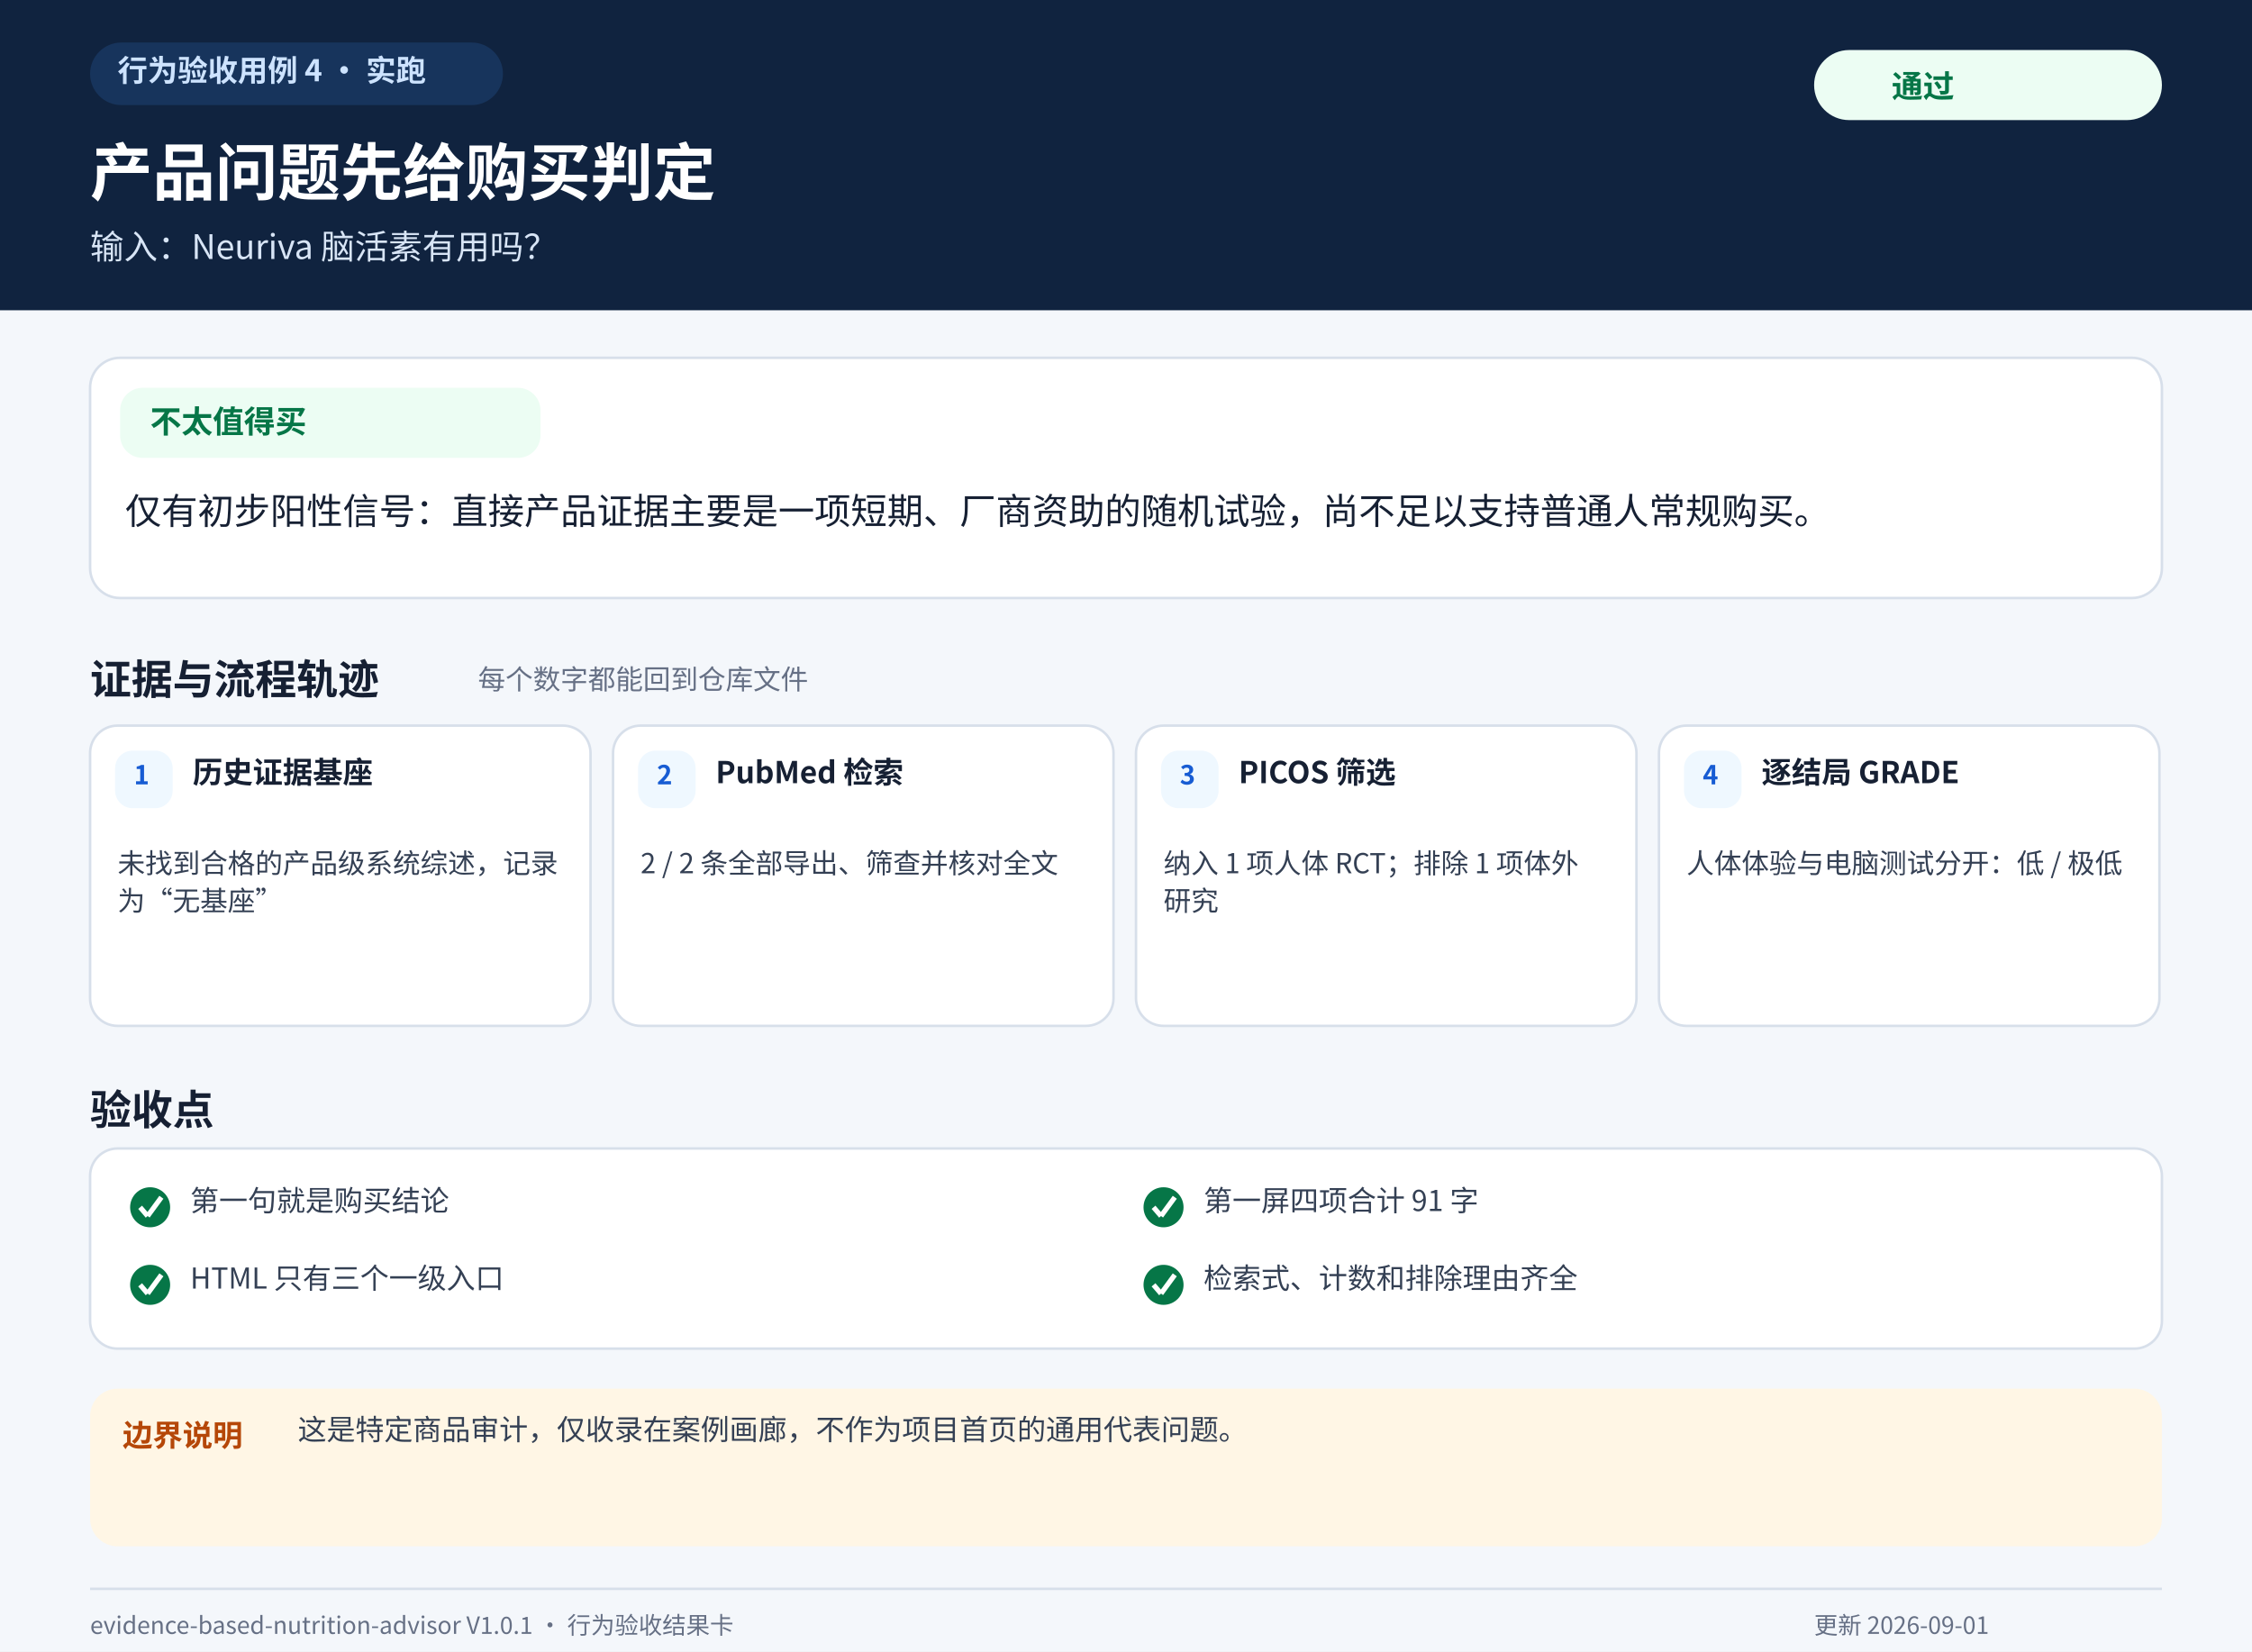
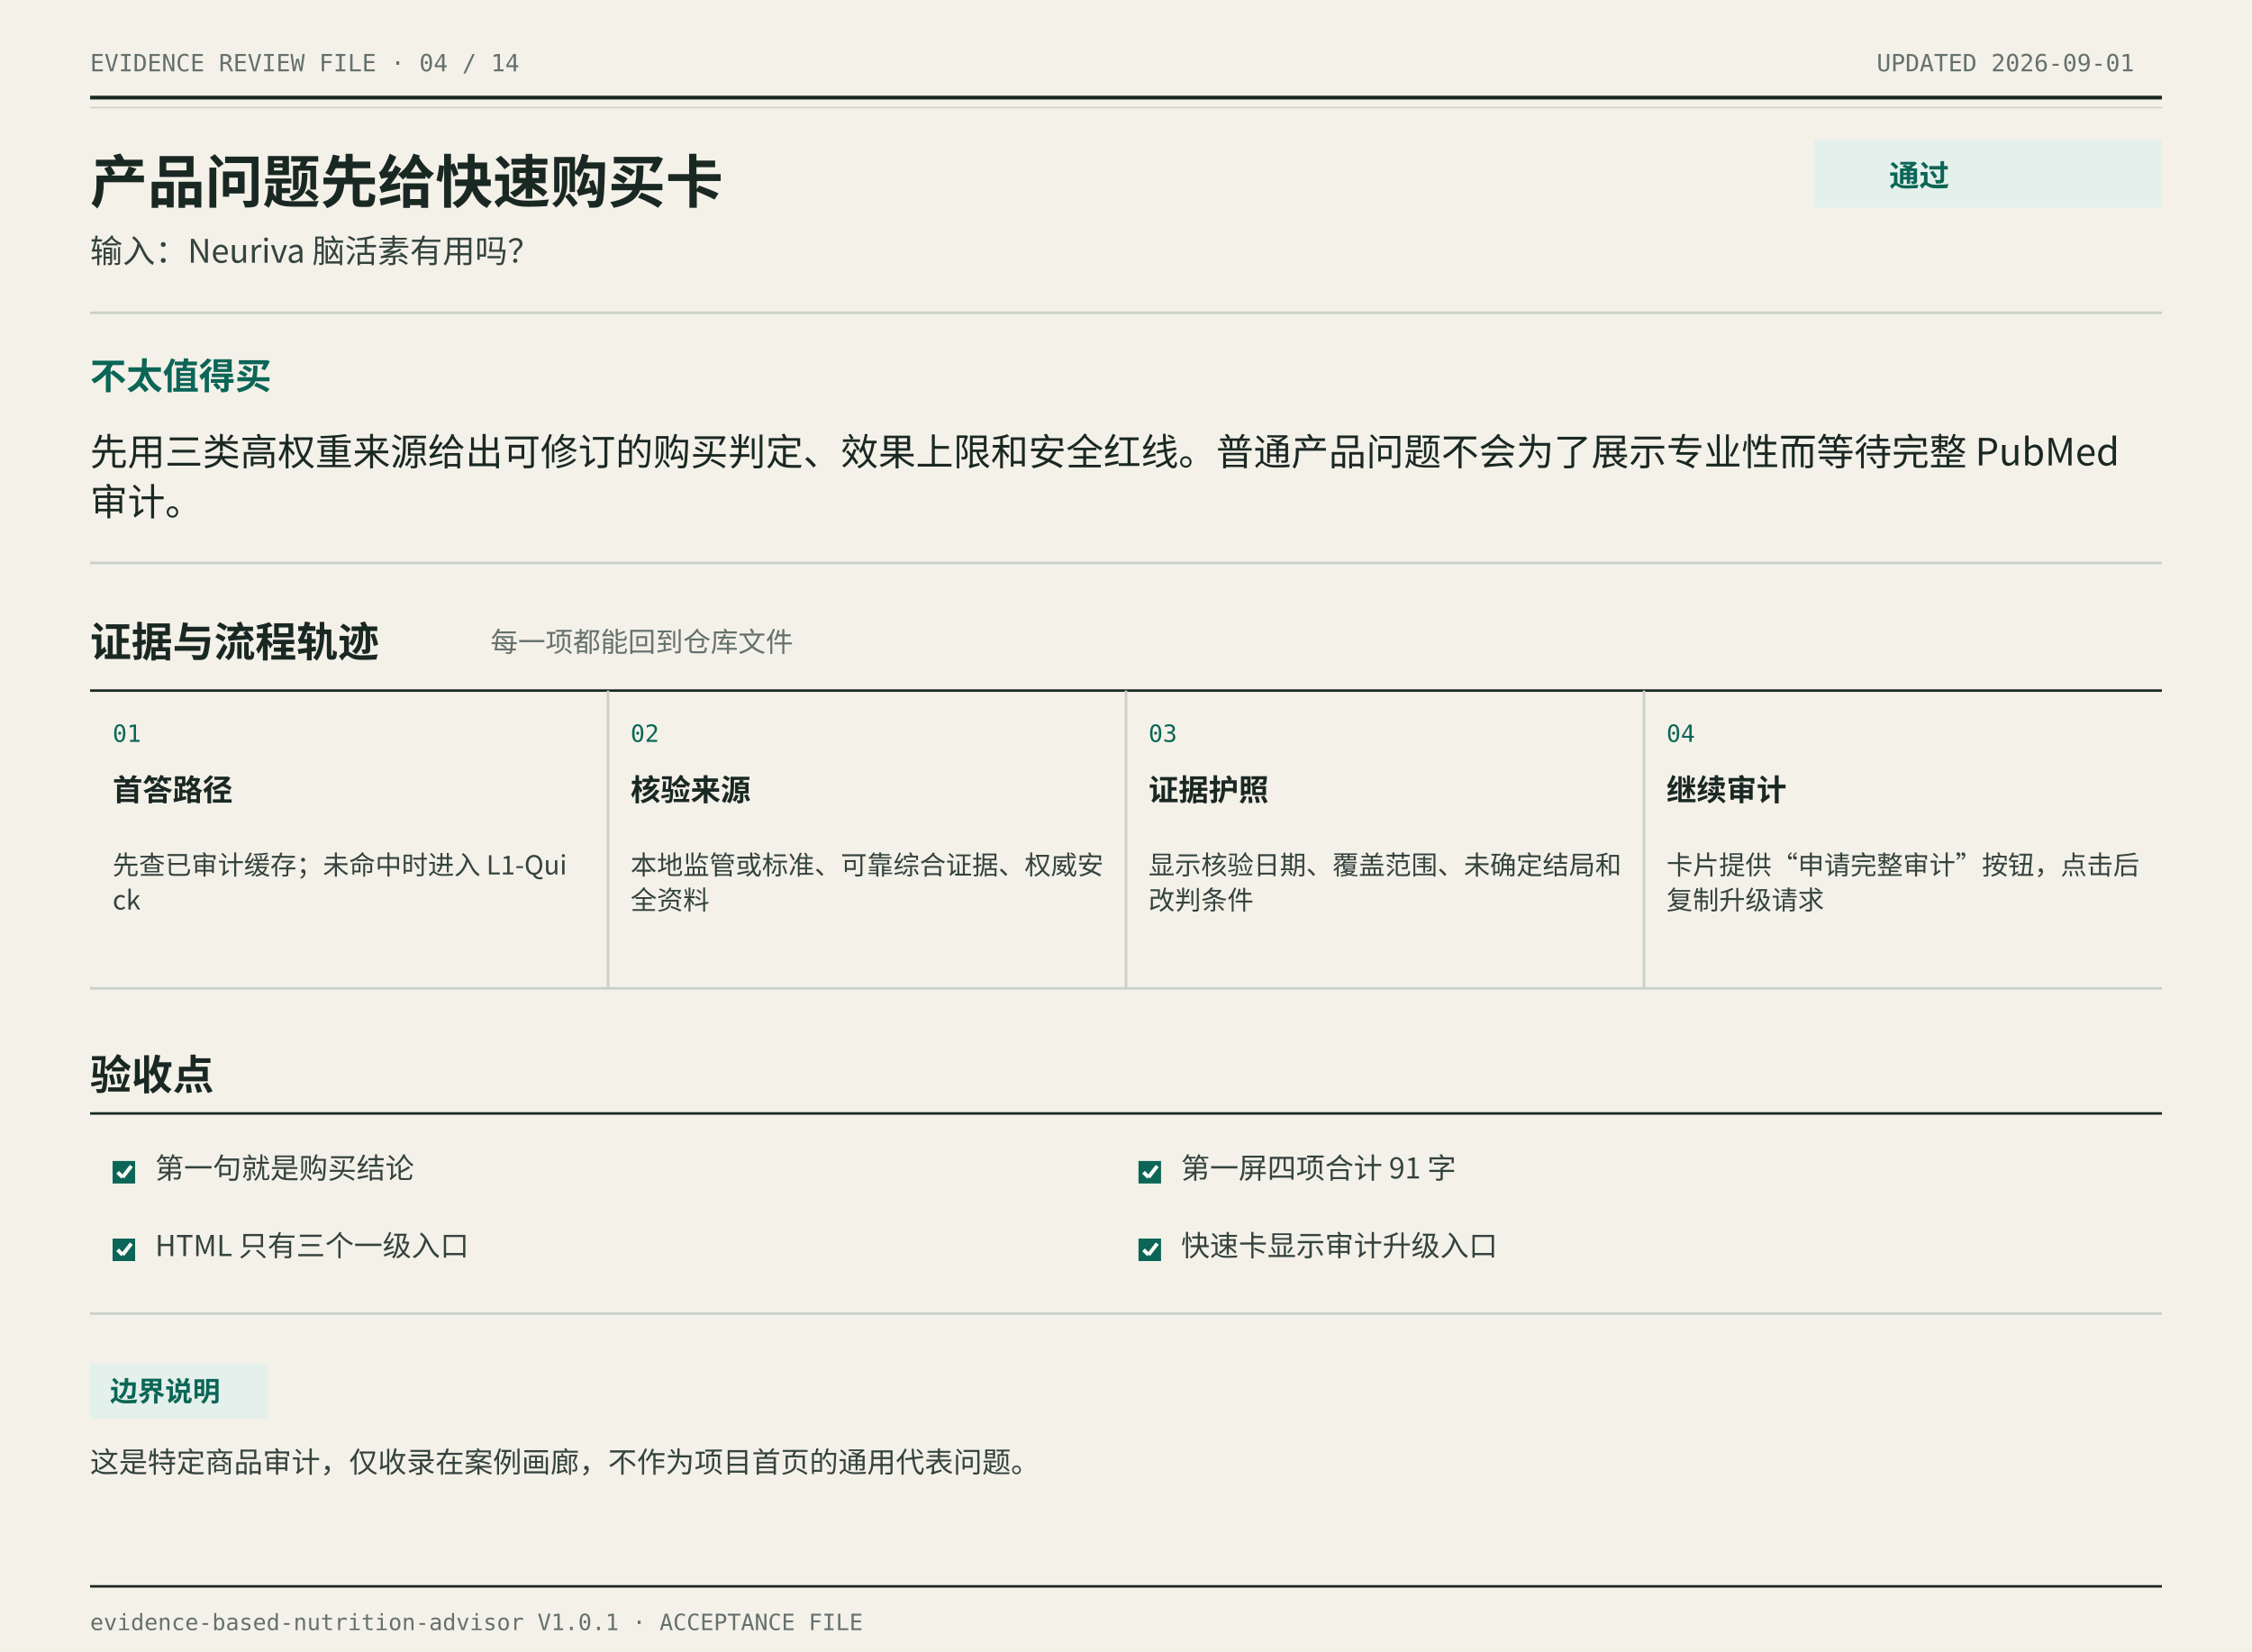
- <svg xmlns="http://www.w3.org/2000/svg" width="1800" height="1320" viewBox="0 0 1800 1320" role="img" aria-label="行为验收用例 4：产品问题先给购买判定">
-   <rect width="1800" height="1320" fill="#F4F7FB" />
-   <rect x="0" y="0" width="1800" height="248" rx="0" fill="#10233F" />
-   <rect x="72" y="34" width="330" height="50" rx="25" fill="#17345C" />
-   <text x="94" y="65" font-family="Microsoft YaHei, PingFang SC, Noto Sans CJK SC, sans-serif" font-size="24" font-weight="700" fill="#CDE3FF">行为验收用例 4 · 实跑</text>
-   <text x="72" y="156" font-family="Microsoft YaHei, PingFang SC, Noto Sans CJK SC, sans-serif" font-size="50" font-weight="700" fill="#FFFFFF">产品问题先给购买判定</text>
-   <text x="72" y="207" font-family="Microsoft YaHei, PingFang SC, Noto Sans CJK SC, sans-serif" font-size="27" font-weight="400" fill="#D8E5F6">输入：Neuriva 脑活素有用吗？</text>
-   <rect x="1450" y="40" width="278" height="56" rx="28" fill="#ECFDF3" />
-   <text x="1512" y="78" font-family="Microsoft YaHei, PingFang SC, Noto Sans CJK SC, sans-serif" font-size="25" font-weight="700" fill="#067647">通过</text>
-   <rect x="72" y="286" width="1656" height="192" rx="24" fill="#FFFFFF" stroke="#D7DFEA" stroke-width="2" />
-   <rect x="96" y="310" width="336" height="56" rx="18" fill="#ECFDF3" />
-   <text x="120" y="346" font-family="Microsoft YaHei, PingFang SC, Noto Sans CJK SC, sans-serif" font-size="25" font-weight="700" fill="#067647">不太值得买</text>
-   <text x="100" y="419" font-family="Microsoft YaHei, PingFang SC, Noto Sans CJK SC, sans-serif" font-size="29" font-weight="400" fill="#162033">仅有初步阳性信号：直接产品证据主要是一项短期、厂商资助的随机试验，尚不足以支持普通人常规购买。</text>
-   <text x="72" y="555" font-family="Microsoft YaHei, PingFang SC, Noto Sans CJK SC, sans-serif" font-size="33" font-weight="700" fill="#162033">证据与流程轨迹</text>
-   <text x="382" y="551" font-family="Microsoft YaHei, PingFang SC, Noto Sans CJK SC, sans-serif" font-size="22" font-weight="400" fill="#667085">每个数字都能回到仓库文件</text>
-   <rect x="72" y="580" width="400" height="240" rx="22" fill="#FFFFFF" stroke="#D7DFEA" stroke-width="2" />
-   <rect x="92" y="600" width="46" height="46" rx="14" fill="#EFF8FF" />
-   <text x="107" y="627" font-family="Microsoft YaHei, PingFang SC, Noto Sans CJK SC, sans-serif" font-size="21" font-weight="700" fill="#175CD3">1</text>
-   <text x="154" y="626" font-family="Microsoft YaHei, PingFang SC, Noto Sans CJK SC, sans-serif" font-size="24" font-weight="700" fill="#162033">历史证据基座</text>
-   <text x="94" y="698" font-family="Microsoft YaHei, PingFang SC, Noto Sans CJK SC, sans-serif" font-size="22" font-weight="400" fill="#344054">未找到合格的产品级系统综述，记录</text>
-   <text x="94" y="728" font-family="Microsoft YaHei, PingFang SC, Noto Sans CJK SC, sans-serif" font-size="22" font-weight="400" fill="#344054">为“无基座”</text>
-   <rect x="490" y="580" width="400" height="240" rx="22" fill="#FFFFFF" stroke="#D7DFEA" stroke-width="2" />
-   <rect x="510" y="600" width="46" height="46" rx="14" fill="#EFF8FF" />
-   <text x="525" y="627" font-family="Microsoft YaHei, PingFang SC, Noto Sans CJK SC, sans-serif" font-size="21" font-weight="700" fill="#175CD3">2</text>
-   <text x="572" y="626" font-family="Microsoft YaHei, PingFang SC, Noto Sans CJK SC, sans-serif" font-size="24" font-weight="700" fill="#162033">PubMed 检索</text>
-   <text x="512" y="698" font-family="Microsoft YaHei, PingFang SC, Noto Sans CJK SC, sans-serif" font-size="22" font-weight="400" fill="#344054">2 / 2 条全部导出、筛查并核对全文</text>
-   <rect x="908" y="580" width="400" height="240" rx="22" fill="#FFFFFF" stroke="#D7DFEA" stroke-width="2" />
-   <rect x="928" y="600" width="46" height="46" rx="14" fill="#EFF8FF" />
-   <text x="943" y="627" font-family="Microsoft YaHei, PingFang SC, Noto Sans CJK SC, sans-serif" font-size="21" font-weight="700" fill="#175CD3">3</text>
-   <text x="990" y="626" font-family="Microsoft YaHei, PingFang SC, Noto Sans CJK SC, sans-serif" font-size="24" font-weight="700" fill="#162033">PICOS 筛选</text>
-   <text x="930" y="698" font-family="Microsoft YaHei, PingFang SC, Noto Sans CJK SC, sans-serif" font-size="22" font-weight="400" fill="#344054">纳入 1 项人体 RCT；排除 1 项体外</text>
-   <text x="930" y="728" font-family="Microsoft YaHei, PingFang SC, Noto Sans CJK SC, sans-serif" font-size="22" font-weight="400" fill="#344054">研究</text>
-   <rect x="1326" y="580" width="400" height="240" rx="22" fill="#FFFFFF" stroke="#D7DFEA" stroke-width="2" />
-   <rect x="1346" y="600" width="46" height="46" rx="14" fill="#EFF8FF" />
-   <text x="1361" y="627" font-family="Microsoft YaHei, PingFang SC, Noto Sans CJK SC, sans-serif" font-size="21" font-weight="700" fill="#175CD3">4</text>
-   <text x="1408" y="626" font-family="Microsoft YaHei, PingFang SC, Noto Sans CJK SC, sans-serif" font-size="24" font-weight="700" fill="#162033">逐结局 GRADE</text>
-   <text x="1348" y="698" font-family="Microsoft YaHei, PingFang SC, Noto Sans CJK SC, sans-serif" font-size="22" font-weight="400" fill="#344054">人体体验与电脑测试分开：低 / 极低</text>
-   <text x="72" y="899" font-family="Microsoft YaHei, PingFang SC, Noto Sans CJK SC, sans-serif" font-size="33" font-weight="700" fill="#162033">验收点</text>
-   <rect x="72" y="918" width="1656" height="160" rx="22" fill="#FFFFFF" stroke="#D7DFEA" stroke-width="2" />
-   <circle cx="120.0" cy="965.0" r="16.0" fill="#067647" />
-   <line x1="112" y1="965" x2="118" y2="972" stroke="#FFFFFF" stroke-width="4" />
-   <line x1="118" y1="972" x2="129" y2="957" stroke="#FFFFFF" stroke-width="4" />
-   <text x="152" y="968" font-family="Microsoft YaHei, PingFang SC, Noto Sans CJK SC, sans-serif" font-size="23" font-weight="400" fill="#344054">第一句就是购买结论</text>
-   <circle cx="930.0" cy="965.0" r="16.0" fill="#067647" />
-   <line x1="922" y1="965" x2="928" y2="972" stroke="#FFFFFF" stroke-width="4" />
-   <line x1="928" y1="972" x2="939" y2="957" stroke="#FFFFFF" stroke-width="4" />
-   <text x="962" y="968" font-family="Microsoft YaHei, PingFang SC, Noto Sans CJK SC, sans-serif" font-size="23" font-weight="400" fill="#344054">第一屏四项合计 91 字</text>
-   <circle cx="120.0" cy="1027.0" r="16.0" fill="#067647" />
-   <line x1="112" y1="1027" x2="118" y2="1034" stroke="#FFFFFF" stroke-width="4" />
-   <line x1="118" y1="1034" x2="129" y2="1019" stroke="#FFFFFF" stroke-width="4" />
-   <text x="152" y="1030" font-family="Microsoft YaHei, PingFang SC, Noto Sans CJK SC, sans-serif" font-size="23" font-weight="400" fill="#344054">HTML 只有三个一级入口</text>
-   <circle cx="930.0" cy="1027.0" r="16.0" fill="#067647" />
-   <line x1="922" y1="1027" x2="928" y2="1034" stroke="#FFFFFF" stroke-width="4" />
-   <line x1="928" y1="1034" x2="939" y2="1019" stroke="#FFFFFF" stroke-width="4" />
-   <text x="962" y="1030" font-family="Microsoft YaHei, PingFang SC, Noto Sans CJK SC, sans-serif" font-size="23" font-weight="400" fill="#344054">检索式、计数和排除理由齐全</text>
-   <rect x="72" y="1110" width="1656" height="126" rx="22" fill="#FFF6E5" />
-   <text x="98" y="1156" font-family="Microsoft YaHei, PingFang SC, Noto Sans CJK SC, sans-serif" font-size="24" font-weight="700" fill="#B54708">边界说明</text>
-   <text x="238" y="1151" font-family="Microsoft YaHei, PingFang SC, Noto Sans CJK SC, sans-serif" font-size="23" font-weight="400" fill="#344054">这是特定商品审计，仅收录在案例画廊，不作为项目首页的通用代表问题。</text>
-   <line x1="72" y1="1270" x2="1728" y2="1270" stroke="#D7DFEA" stroke-width="2" />
-   <text x="72" y="1306" font-family="Microsoft YaHei, PingFang SC, Noto Sans CJK SC, sans-serif" font-size="19" font-weight="400" fill="#667085">evidence-based-nutrition-advisor V1.0.1 · 行为验收结果卡</text>
-   <text x="1450" y="1306" font-family="Microsoft YaHei, PingFang SC, Noto Sans CJK SC, sans-serif" font-size="19" font-weight="400" fill="#667085">更新 2026-09-01</text>
+ <svg xmlns="http://www.w3.org/2000/svg" width="1800" height="1320" viewBox="0 0 1800 1320" role="img" aria-label="行为验收用例 4：产品问题先给快速购买卡">
+   <rect width="1800" height="1320" fill="#F4F1E9" />
+   <rect x="0" y="0" width="1800" height="1320" rx="0" fill="#F4F1E9" />
+   <text x="72" y="57" font-family="Consolas, monospace" font-size="19" font-weight="400" fill="#65716C">EVIDENCE REVIEW FILE · 04 / 14</text>
+   <text x="1500" y="57" font-family="Consolas, monospace" font-size="19" font-weight="400" fill="#65716C">UPDATED 2026-09-01</text>
+   <line x1="72" y1="78" x2="1728" y2="78" stroke="#1A2823" stroke-width="3" />
+   <line x1="72" y1="86" x2="1728" y2="86" stroke="#C9D0C8" stroke-width="1" />
+   <text x="72" y="162" font-family="Microsoft YaHei, PingFang SC, Noto Sans CJK SC, sans-serif" font-size="46" font-weight="700" fill="#1A2823">产品问题先给快速购买卡</text>
+   <text x="72" y="210" font-family="Microsoft YaHei, PingFang SC, Noto Sans CJK SC, sans-serif" font-size="26" font-weight="400" fill="#34433D">输入：Neuriva 脑活素有用吗？</text>
+   <rect x="1450" y="112" width="278" height="54" rx="0" fill="#E4F0EB" />
+   <text x="1510" y="149" font-family="Microsoft YaHei, PingFang SC, Noto Sans CJK SC, sans-serif" font-size="24" font-weight="700" fill="#0B6657">通过</text>
+   <line x1="72" y1="250" x2="1728" y2="250" stroke="#C9D0C8" stroke-width="2" />
+   <text x="72" y="311" font-family="Microsoft YaHei, PingFang SC, Noto Sans CJK SC, sans-serif" font-size="29" font-weight="700" fill="#0B6657">不太值得买</text>
+   <text x="72" y="372" font-family="Microsoft YaHei, PingFang SC, Noto Sans CJK SC, sans-serif" font-size="30" font-weight="400" fill="#1A2823">先用三类高权重来源给出可修订的购买判定、效果上限和安全红线。普通产品问题不会为了展示专业性而等待完整 PubMed</text>
+   <text x="72" y="412" font-family="Microsoft YaHei, PingFang SC, Noto Sans CJK SC, sans-serif" font-size="30" font-weight="400" fill="#1A2823">审计。</text>
+   <line x1="72" y1="450" x2="1728" y2="450" stroke="#C9D0C8" stroke-width="2" />
+   <text x="72" y="525" font-family="Microsoft YaHei, PingFang SC, Noto Sans CJK SC, sans-serif" font-size="33" font-weight="700" fill="#1A2823">证据与流程轨迹</text>
+   <text x="392" y="521" font-family="Microsoft YaHei, PingFang SC, Noto Sans CJK SC, sans-serif" font-size="22" font-weight="400" fill="#65716C">每一项都能回到仓库文件</text>
+   <line x1="72" y1="552" x2="486" y2="552" stroke="#1A2823" stroke-width="2" />
+   <line x1="72" y1="790" x2="486" y2="790" stroke="#C9D0C8" stroke-width="2" />
+   <text x="90" y="593" font-family="Consolas, monospace" font-size="19" font-weight="400" fill="#0B6657">01</text>
+   <text x="90" y="640" font-family="Microsoft YaHei, PingFang SC, Noto Sans CJK SC, sans-serif" font-size="24" font-weight="700" fill="#1A2823">首答路径</text>
+   <text x="90" y="699" font-family="Microsoft YaHei, PingFang SC, Noto Sans CJK SC, sans-serif" font-size="21" font-weight="400" fill="#34433D">先查已审计缓存；未命中时进入 L1-Qui</text>
+   <text x="90" y="727" font-family="Microsoft YaHei, PingFang SC, Noto Sans CJK SC, sans-serif" font-size="21" font-weight="400" fill="#34433D">ck</text>
+   <line x1="486" y1="552" x2="900" y2="552" stroke="#1A2823" stroke-width="2" />
+   <line x1="486" y1="790" x2="900" y2="790" stroke="#C9D0C8" stroke-width="2" />
+   <line x1="486" y1="552" x2="486" y2="790" stroke="#C9D0C8" stroke-width="2" />
+   <text x="504" y="593" font-family="Consolas, monospace" font-size="19" font-weight="400" fill="#0B6657">02</text>
+   <text x="504" y="640" font-family="Microsoft YaHei, PingFang SC, Noto Sans CJK SC, sans-serif" font-size="24" font-weight="700" fill="#1A2823">核验来源</text>
+   <text x="504" y="699" font-family="Microsoft YaHei, PingFang SC, Noto Sans CJK SC, sans-serif" font-size="21" font-weight="400" fill="#34433D">本地监管或标准、可靠综合证据、权威安</text>
+   <text x="504" y="727" font-family="Microsoft YaHei, PingFang SC, Noto Sans CJK SC, sans-serif" font-size="21" font-weight="400" fill="#34433D">全资料</text>
+   <line x1="900" y1="552" x2="1314" y2="552" stroke="#1A2823" stroke-width="2" />
+   <line x1="900" y1="790" x2="1314" y2="790" stroke="#C9D0C8" stroke-width="2" />
+   <line x1="900" y1="552" x2="900" y2="790" stroke="#C9D0C8" stroke-width="2" />
+   <text x="918" y="593" font-family="Consolas, monospace" font-size="19" font-weight="400" fill="#0B6657">03</text>
+   <text x="918" y="640" font-family="Microsoft YaHei, PingFang SC, Noto Sans CJK SC, sans-serif" font-size="24" font-weight="700" fill="#1A2823">证据护照</text>
+   <text x="918" y="699" font-family="Microsoft YaHei, PingFang SC, Noto Sans CJK SC, sans-serif" font-size="21" font-weight="400" fill="#34433D">显示核验日期、覆盖范围、未确定结局和</text>
+   <text x="918" y="727" font-family="Microsoft YaHei, PingFang SC, Noto Sans CJK SC, sans-serif" font-size="21" font-weight="400" fill="#34433D">改判条件</text>
+   <line x1="1314" y1="552" x2="1728" y2="552" stroke="#1A2823" stroke-width="2" />
+   <line x1="1314" y1="790" x2="1728" y2="790" stroke="#C9D0C8" stroke-width="2" />
+   <line x1="1314" y1="552" x2="1314" y2="790" stroke="#C9D0C8" stroke-width="2" />
+   <text x="1332" y="593" font-family="Consolas, monospace" font-size="19" font-weight="400" fill="#0B6657">04</text>
+   <text x="1332" y="640" font-family="Microsoft YaHei, PingFang SC, Noto Sans CJK SC, sans-serif" font-size="24" font-weight="700" fill="#1A2823">继续审计</text>
+   <text x="1332" y="699" font-family="Microsoft YaHei, PingFang SC, Noto Sans CJK SC, sans-serif" font-size="21" font-weight="400" fill="#34433D">卡片提供“申请完整审计”按钮，点击后</text>
+   <text x="1332" y="727" font-family="Microsoft YaHei, PingFang SC, Noto Sans CJK SC, sans-serif" font-size="21" font-weight="400" fill="#34433D">复制升级请求</text>
+   <text x="72" y="871" font-family="Microsoft YaHei, PingFang SC, Noto Sans CJK SC, sans-serif" font-size="33" font-weight="700" fill="#1A2823">验收点</text>
+   <line x1="72" y1="890" x2="1728" y2="890" stroke="#1A2823" stroke-width="2" />
+   <rect x="90" y="928" width="18" height="18" rx="0" fill="#0B6657" />
+   <line x1="94" y1="937" x2="98" y2="941" stroke="#FBFAF5" stroke-width="3" />
+   <line x1="98" y1="941" x2="105" y2="932" stroke="#FBFAF5" stroke-width="3" />
+   <text x="124" y="942" font-family="Microsoft YaHei, PingFang SC, Noto Sans CJK SC, sans-serif" font-size="23" font-weight="400" fill="#34433D">第一句就是购买结论</text>
+   <rect x="910" y="928" width="18" height="18" rx="0" fill="#0B6657" />
+   <line x1="914" y1="937" x2="918" y2="941" stroke="#FBFAF5" stroke-width="3" />
+   <line x1="918" y1="941" x2="925" y2="932" stroke="#FBFAF5" stroke-width="3" />
+   <text x="944" y="942" font-family="Microsoft YaHei, PingFang SC, Noto Sans CJK SC, sans-serif" font-size="23" font-weight="400" fill="#34433D">第一屏四项合计 91 字</text>
+   <rect x="90" y="990" width="18" height="18" rx="0" fill="#0B6657" />
+   <line x1="94" y1="999" x2="98" y2="1003" stroke="#FBFAF5" stroke-width="3" />
+   <line x1="98" y1="1003" x2="105" y2="994" stroke="#FBFAF5" stroke-width="3" />
+   <text x="124" y="1004" font-family="Microsoft YaHei, PingFang SC, Noto Sans CJK SC, sans-serif" font-size="23" font-weight="400" fill="#34433D">HTML 只有三个一级入口</text>
+   <rect x="910" y="990" width="18" height="18" rx="0" fill="#0B6657" />
+   <line x1="914" y1="999" x2="918" y2="1003" stroke="#FBFAF5" stroke-width="3" />
+   <line x1="918" y1="1003" x2="925" y2="994" stroke="#FBFAF5" stroke-width="3" />
+   <text x="944" y="1004" font-family="Microsoft YaHei, PingFang SC, Noto Sans CJK SC, sans-serif" font-size="23" font-weight="400" fill="#34433D">快速卡显示审计升级入口</text>
+   <line x1="72" y1="1050" x2="1728" y2="1050" stroke="#C9D0C8" stroke-width="2" />
+   <rect x="72" y="1090" width="142" height="44" rx="0" fill="#E4F0EB" />
+   <text x="88" y="1120" font-family="Microsoft YaHei, PingFang SC, Noto Sans CJK SC, sans-serif" font-size="22" font-weight="700" fill="#0B6657">边界说明</text>
+   <text x="72" y="1177" font-family="Microsoft YaHei, PingFang SC, Noto Sans CJK SC, sans-serif" font-size="23" font-weight="400" fill="#34433D">这是特定商品审计，仅收录在案例画廊，不作为项目首页的通用代表问题。</text>
+   <line x1="72" y1="1268" x2="1728" y2="1268" stroke="#1A2823" stroke-width="2" />
+   <text x="72" y="1303" font-family="Consolas, monospace" font-size="18" font-weight="400" fill="#65716C">evidence-based-nutrition-advisor V1.0.1 · ACCEPTANCE FILE</text>
</svg>
